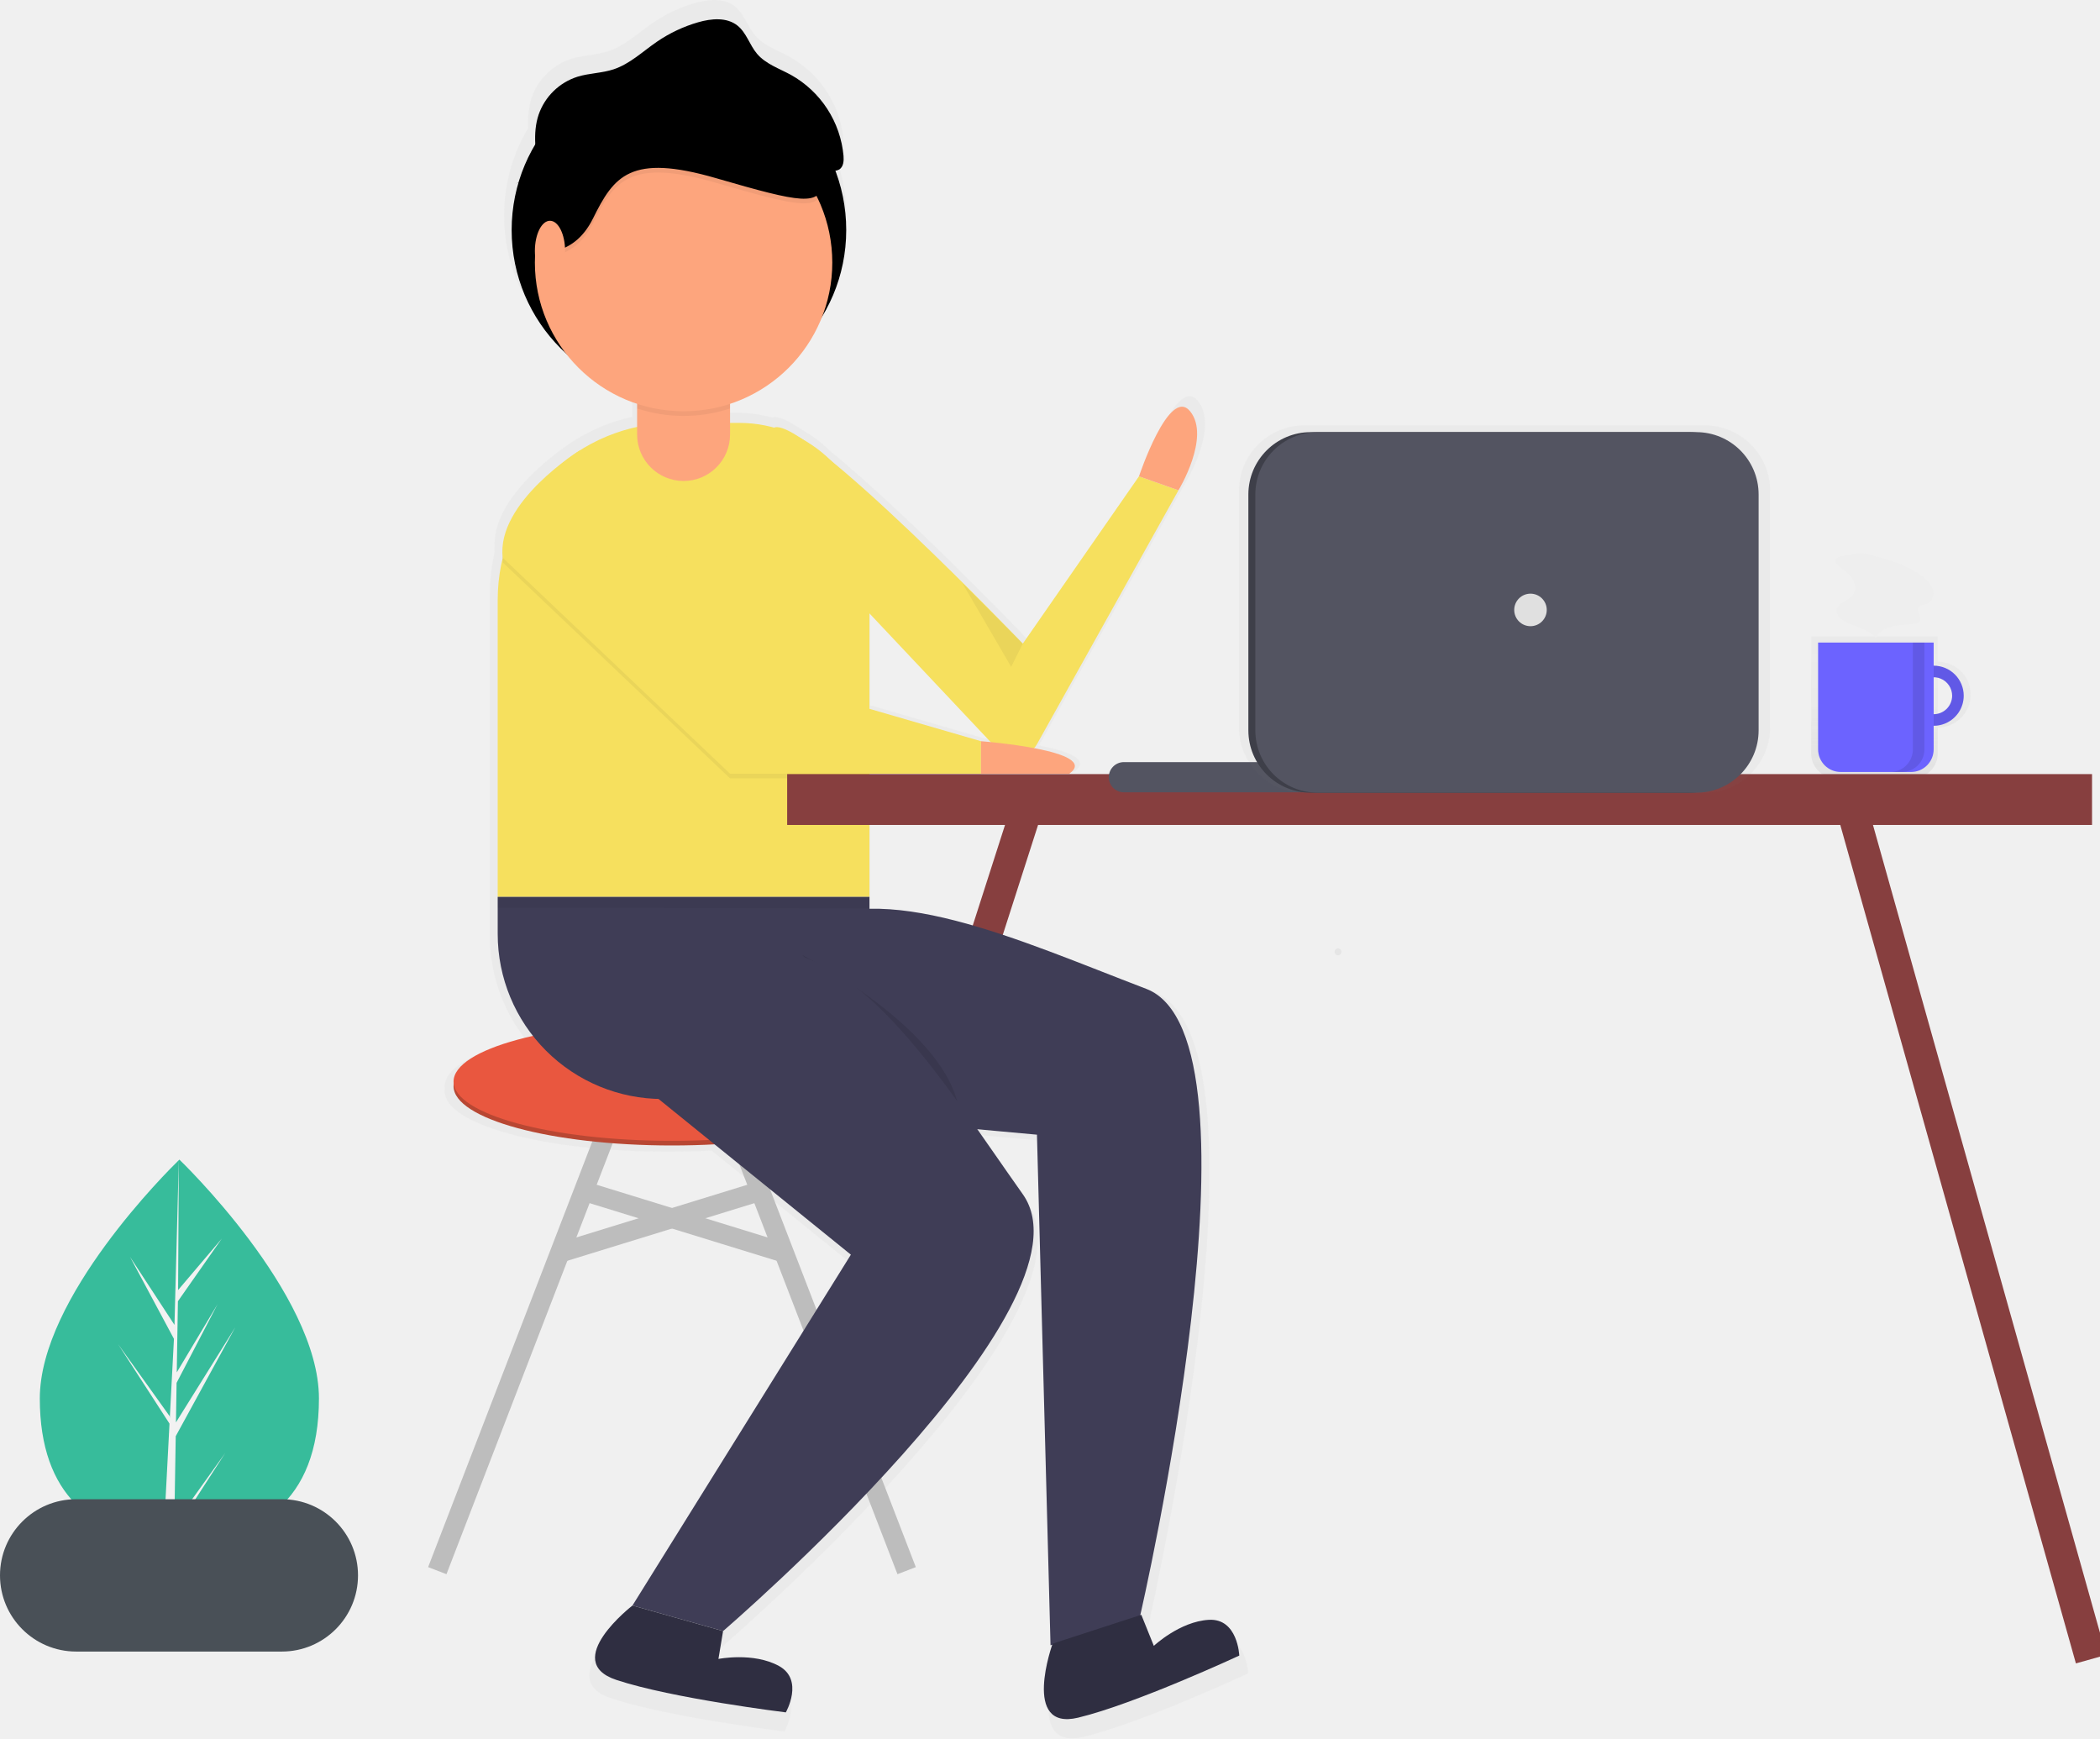
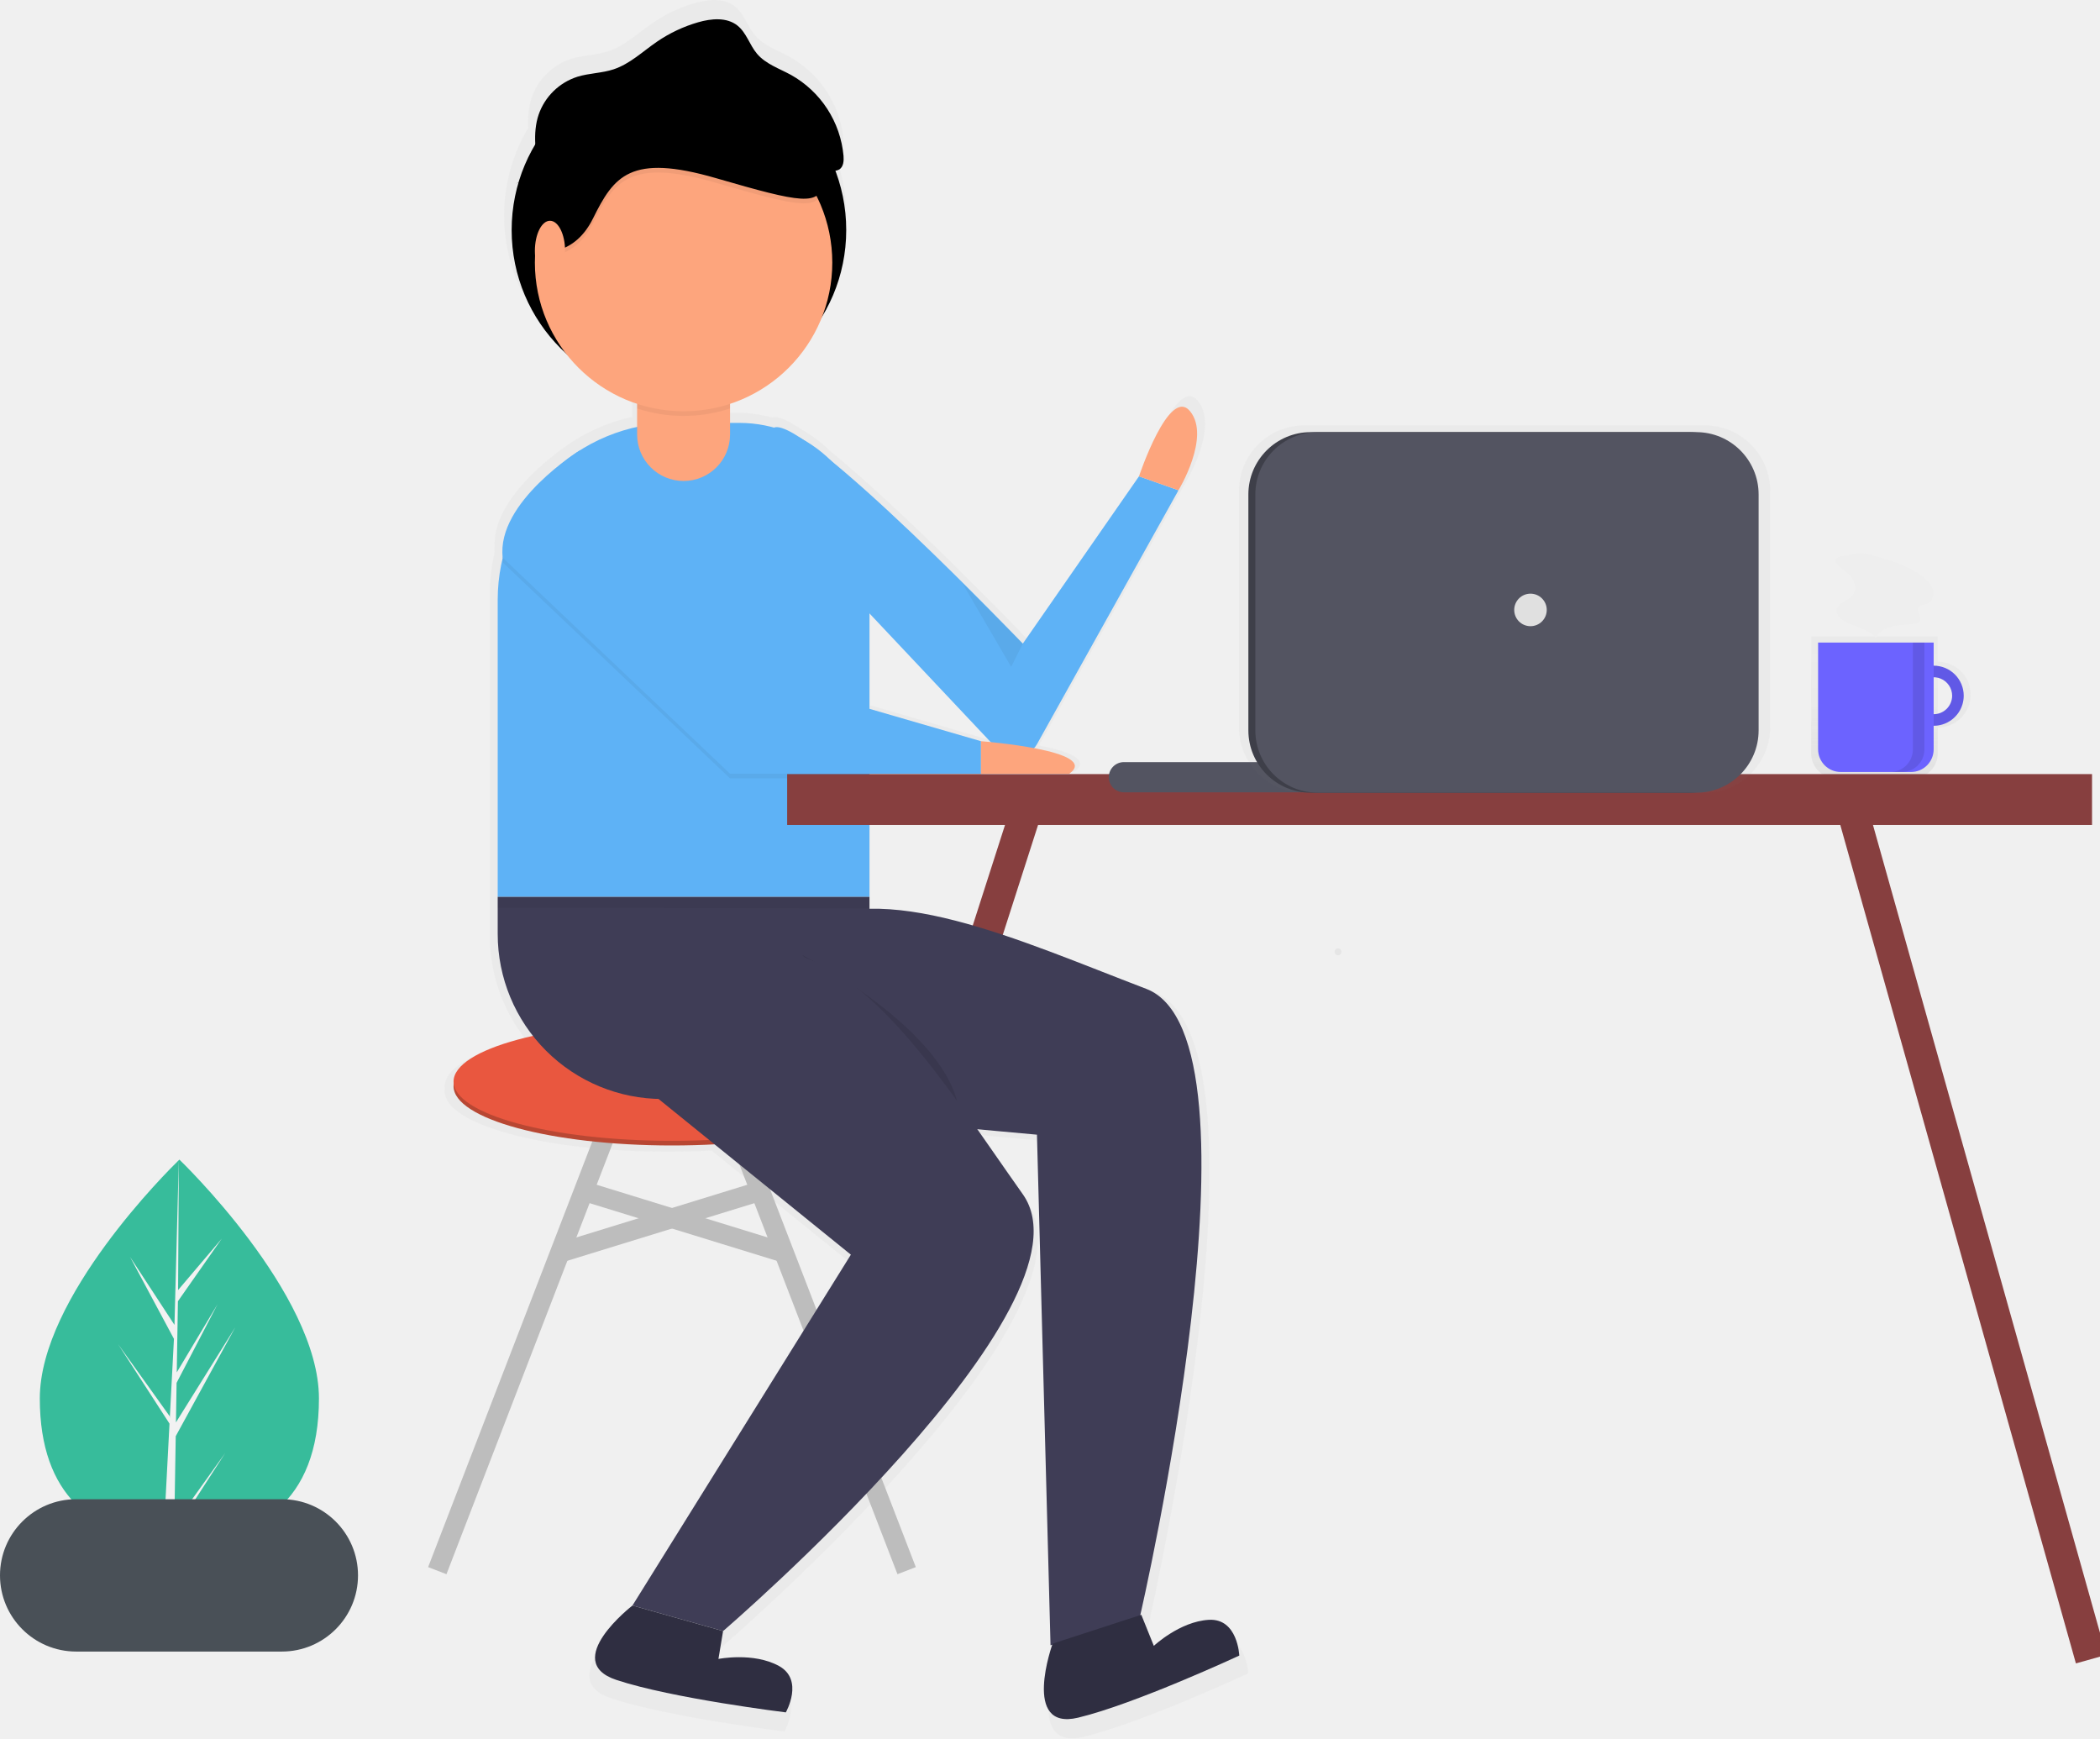
<svg xmlns="http://www.w3.org/2000/svg" width="534" height="442" viewBox="0 0 534 442" fill="none">
  <g clip-path="url(#clip0)">
    <path d="M81.104 355.563C81.104 382.287 65.214 391.619 45.615 391.619C45.158 391.619 44.704 391.615 44.253 391.602C43.345 391.582 42.445 391.543 41.557 391.479C23.866 390.228 10.123 380.415 10.123 355.563C10.123 329.845 42.988 297.391 45.467 294.982L45.471 294.979C45.565 294.886 45.615 294.839 45.615 294.839C45.615 294.839 81.104 328.836 81.104 355.563Z" fill="#37BC9B" />
    <path d="M44.32 387.53L57.301 369.396L44.288 389.521L44.253 391.602C43.345 391.582 42.445 391.543 41.557 391.479L42.956 364.742L42.946 364.535L42.97 364.496L43.101 361.97L30.055 341.794L43.141 360.076L43.173 360.611L44.231 340.41L33.062 319.563L44.367 336.861L45.467 294.982L45.471 294.839V294.979L45.289 328.005L56.406 314.912L45.242 330.848L44.949 348.936L55.331 331.579L44.904 351.599L44.741 361.654L59.812 337.493L44.685 365.164L44.32 387.53Z" fill="#F2F2F2" />
    <g opacity="0.7">
      <path opacity="0.7" d="M492.738 168.245V161.809H460.553V191.577C460.553 193.241 461.214 194.837 462.391 196.014C463.568 197.191 465.164 197.852 466.829 197.852H486.462C488.127 197.852 489.723 197.191 490.9 196.014C492.077 194.837 492.738 193.241 492.738 191.577V184.979C494.958 184.979 497.086 184.098 498.655 182.529C500.225 180.96 501.106 178.832 501.106 176.612C501.106 174.393 500.225 172.265 498.655 170.696C497.086 169.127 494.958 168.245 492.738 168.245ZM492.738 181.761V171.464C494.104 171.464 495.414 172.006 496.379 172.972C497.345 173.937 497.888 175.247 497.888 176.612C497.888 177.978 497.345 179.288 496.379 180.253C495.414 181.219 494.104 181.761 492.738 181.761Z" fill="url(#paint0_linear)" />
    </g>
    <path d="M491.703 169.253C490.191 169.253 488.714 169.701 487.458 170.54C486.201 171.38 485.222 172.573 484.644 173.969C484.065 175.365 483.914 176.901 484.209 178.383C484.504 179.865 485.231 181.226 486.3 182.294C487.368 183.363 488.73 184.09 490.212 184.385C491.694 184.68 493.23 184.528 494.627 183.95C496.023 183.372 497.216 182.393 498.055 181.137C498.895 179.88 499.343 178.403 499.343 176.892C499.343 174.866 498.538 172.923 497.105 171.49C495.672 170.058 493.729 169.253 491.703 169.253ZM491.703 181.593C490.773 181.593 489.864 181.318 489.09 180.801C488.317 180.285 487.715 179.55 487.359 178.691C487.003 177.832 486.91 176.887 487.091 175.975C487.273 175.063 487.72 174.225 488.378 173.568C489.035 172.911 489.873 172.463 490.785 172.281C491.697 172.1 492.643 172.193 493.502 172.549C494.361 172.905 495.095 173.507 495.612 174.28C496.129 175.054 496.404 175.962 496.404 176.892C496.404 178.139 495.909 179.335 495.027 180.217C494.146 181.098 492.95 181.593 491.703 181.593Z" fill="#6C63FF" />
    <path opacity="0.1" d="M491.703 169.253C490.191 169.253 488.714 169.701 487.458 170.54C486.201 171.38 485.222 172.573 484.644 173.969C484.065 175.365 483.914 176.901 484.209 178.383C484.504 179.865 485.231 181.226 486.3 182.294C487.368 183.363 488.73 184.09 490.212 184.385C491.694 184.68 493.23 184.528 494.627 183.95C496.023 183.372 497.216 182.393 498.055 181.137C498.895 179.88 499.343 178.403 499.343 176.892C499.343 174.866 498.538 172.923 497.105 171.49C495.672 170.058 493.729 169.253 491.703 169.253ZM491.703 181.593C490.773 181.593 489.864 181.318 489.09 180.801C488.317 180.285 487.715 179.55 487.359 178.691C487.003 177.832 486.91 176.887 487.091 175.975C487.273 175.063 487.72 174.225 488.378 173.568C489.035 172.911 489.873 172.463 490.785 172.281C491.697 172.1 492.643 172.193 493.502 172.549C494.361 172.905 495.095 173.507 495.612 174.28C496.129 175.054 496.404 175.962 496.404 176.892C496.404 178.139 495.909 179.335 495.027 180.217C494.146 181.098 492.95 181.593 491.703 181.593Z" fill="black" />
    <path d="M462.316 163.376H491.703V190.525C491.703 192.053 491.096 193.518 490.015 194.598C488.935 195.678 487.47 196.285 485.942 196.285H468.076C466.549 196.285 465.083 195.678 464.003 194.598C462.923 193.518 462.316 192.053 462.316 190.525V163.376Z" fill="#6C63FF" />
    <path opacity="0.1" d="M486.413 163.376V190.555C486.413 192.075 485.809 193.532 484.735 194.607C483.66 195.681 482.202 196.285 480.683 196.285H483.621C485.141 196.285 486.599 195.681 487.673 194.607C488.748 193.532 489.352 192.075 489.352 190.555V163.376H486.413Z" fill="black" />
    <path d="M468.115 141.471C467.864 141.479 467.617 141.542 467.393 141.656C467.168 141.77 466.972 141.931 466.817 142.13C466.432 142.828 467.13 143.616 467.768 144.096C468.945 144.983 470.187 145.854 470.987 147.092C471.788 148.33 472.039 150.058 471.164 151.244C470.021 152.794 467.295 153.127 467.032 155.034C466.862 156.258 467.921 157.302 468.993 157.916C471.64 159.432 475.053 159.837 476.97 162.209C477.763 160.579 479.537 159.636 481.306 159.233C483.074 158.831 484.911 158.861 486.704 158.588C486.997 158.582 487.285 158.508 487.543 158.371C487.802 158.233 488.025 158.037 488.194 157.798C488.695 156.781 487.267 155.561 487.76 154.54C488.135 153.763 489.237 153.823 490.042 153.512C491.353 153.005 491.893 151.319 491.521 149.964C491.149 148.609 490.098 147.55 488.994 146.682C486.016 144.342 482.435 142.966 478.813 141.976C477.129 141.516 475.151 140.794 473.402 140.725C471.713 140.657 469.787 141.185 468.115 141.471Z" fill="#EEEEEE" />
    <path d="M261.859 203.224L200.413 394.623" stroke="#873F3F" stroke-width="8" stroke-miterlimit="10" />
    <g opacity="0.7">
      <path opacity="0.7" d="M309.467 416.18C301.908 416.618 295.175 422.949 295.175 422.949L291.919 414.873L291.653 414.96C293.244 407.998 325.606 264.487 293.21 252.115C268.316 242.608 241.912 230.843 221.225 231.285V197.383H250.227V196.175H273.188C277.589 193.032 271.194 190.87 264.046 189.519C264.337 189.186 264.594 188.824 264.812 188.438L301.587 122.47C301.587 122.47 310.046 108.575 304.608 101.929C299.17 95.284 291.315 118.845 291.315 118.845L261.104 162.343C261.104 162.343 230.612 130.567 211.215 114.765C209.062 112.632 206.634 110.797 203.994 109.308C200.453 106.913 197.773 105.672 196.451 106.158C196.438 106.163 196.427 106.172 196.414 106.177C193.474 105.363 190.438 104.951 187.388 104.95H184.971V99.993C190.385 98.205 195.338 95.246 199.477 91.324C203.616 87.403 206.838 82.617 208.915 77.308C212.324 71.663 214.405 65.318 215.003 58.752C215.601 52.185 214.699 45.569 212.366 39.402C212.726 39.359 213.073 39.239 213.383 39.049C214.477 38.345 214.586 36.804 214.48 35.507C214.083 31.154 212.632 26.964 210.251 23.298C207.871 19.631 204.634 16.6 200.819 14.466C197.757 12.792 194.251 11.639 191.994 8.979C190.054 6.693 189.239 3.496 186.892 1.631C184.103 -0.585 180.075 -0.204 176.653 0.785C172.845 1.887 169.237 3.589 165.966 5.827C162.265 8.362 158.924 11.618 154.663 13.021C151.635 14.018 148.352 13.998 145.305 14.935C142.966 15.676 140.834 16.953 139.078 18.666C137.322 20.378 135.991 22.478 135.192 24.797C134.416 27.288 134.122 29.904 134.327 32.505C132.474 35.602 131.015 38.918 129.986 42.377C129.758 42.5 129.529 42.621 129.303 42.748L129.966 42.45C127.655 50.25 127.578 58.541 129.744 66.382C131.91 74.224 136.233 81.3 142.221 86.808C146.952 92.966 153.426 97.561 160.802 99.993V105.99C155.54 107.125 150.519 109.181 145.973 112.063L145.966 112.055C145.966 112.055 145.581 112.293 144.92 112.737C144.854 112.782 144.788 112.826 144.722 112.871C140.251 115.905 125.269 126.991 125.775 138.971C125.755 139.432 125.758 139.894 125.783 140.357C124.965 143.819 124.551 147.365 124.549 150.922V237.861C124.537 247.467 127.766 256.797 133.713 264.341C121.104 267.167 113.068 271.441 113.068 276.223C113.132 276.624 113.132 277.031 113.068 277.432C113.068 285.94 138.497 292.837 169.866 292.837C173.658 292.837 177.363 292.735 180.947 292.543L216.391 321.232L159.594 412.457C159.594 412.457 140.863 426.956 155.364 431.789C169.866 436.622 199.473 440.247 199.473 440.247C199.473 440.247 204.306 431.789 197.66 428.164C191.013 424.539 181.95 426.352 181.95 426.352L183.158 419.102C183.158 419.102 281.647 334.523 261.104 305.524C257.173 299.976 253.243 294.252 249.279 288.617L264.783 290.03L268.311 422.802L268.752 422.659C267.867 425.267 261.603 444.953 275.487 441.622C290.351 438.055 317.396 425.476 317.396 425.476C317.396 425.476 317.025 415.741 309.467 416.18ZM250.227 187.717L221.225 179.298V154.489L252.747 187.947C251.198 187.792 250.227 187.717 250.227 187.717Z" fill="url(#paint1_linear)" />
    </g>
    <path d="M172.644 101.026C196.138 101.026 215.184 81.983 215.184 58.493C215.184 35.002 196.138 15.959 172.644 15.959C149.15 15.959 130.105 35.002 130.105 58.493C130.105 81.983 149.15 101.026 172.644 101.026Z" fill="black" />
-     <path d="M221.092 155.965L253.556 190.422C254.239 191.147 255.084 191.701 256.022 192.039C256.96 192.377 257.965 192.489 258.954 192.366C259.943 192.244 260.89 191.889 261.717 191.332C262.543 190.775 263.227 190.031 263.713 189.161L299.671 124.655L289.627 121.111L260.086 163.644C260.086 163.644 204.627 105.848 196.868 108.706C189.109 111.563 221.092 155.965 221.092 155.965Z" fill="#F6E05E" />
+     <path d="M221.092 155.965L253.556 190.422C254.239 191.147 255.084 191.701 256.022 192.039C256.96 192.377 257.965 192.489 258.954 192.366C259.943 192.244 260.89 191.889 261.717 191.332C262.543 190.775 263.227 190.031 263.713 189.161L299.671 124.655L289.627 121.111L260.086 163.644C260.086 163.644 204.627 105.848 196.868 108.706C189.109 111.563 221.092 155.965 221.092 155.965Z" fill="#5eb2f6" />
    <path d="M159.055 275.294L111.198 399.349" stroke="#BDBDBD" stroke-width="5" stroke-miterlimit="10" />
    <path d="M182.688 275.294L230.545 399.349" stroke="#BDBDBD" stroke-width="5" stroke-miterlimit="10" />
    <path d="M170.872 291.244C201.544 291.244 226.409 284.5 226.409 276.18C226.409 267.86 201.544 261.116 170.872 261.116C140.199 261.116 115.334 267.86 115.334 276.18C115.334 284.5 140.199 291.244 170.872 291.244Z" fill="#B84733" />
    <path d="M170.872 290.062C201.544 290.062 226.409 283.318 226.409 274.999C226.409 266.679 201.544 259.935 170.872 259.935C140.199 259.935 115.334 266.679 115.334 274.999C115.334 283.318 140.199 290.062 170.872 290.062Z" fill="#E9573F" />
    <path d="M147.502 302.55L199.903 318.694" stroke="#BDBDBD" stroke-width="5" stroke-miterlimit="10" />
    <path d="M194.241 302.55L141.841 318.694" stroke="#BDBDBD" stroke-width="5" stroke-miterlimit="10" />
-     <path d="M171.518 107.524H188.006C196.781 107.524 205.196 111.009 211.401 117.213C217.606 123.417 221.092 131.832 221.092 140.605V228.035H126.56V152.476C126.56 140.554 131.297 129.12 139.728 120.69C148.159 112.26 159.595 107.524 171.518 107.524Z" fill="#F6E05E" />
+     <path d="M171.518 107.524H188.006C196.781 107.524 205.196 111.009 211.401 117.213C217.606 123.417 221.092 131.832 221.092 140.605V228.035H126.56V152.476C126.56 140.554 131.297 129.12 139.728 120.69C148.159 112.26 159.595 107.524 171.518 107.524Z" fill="#5eb2f6" />
    <path d="M126.56 228.035H221.092V279.429H168.508C157.383 279.429 146.713 275.01 138.846 267.144C130.979 259.279 126.56 248.61 126.56 237.487V228.035Z" fill="#3F3D56" />
    <path opacity="0.05" d="M127.837 142.992L185.642 197.907H249.451V189.637L194.505 173.687L147.502 115.652C147.502 115.652 126.159 128.837 127.837 142.992Z" fill="black" />
-     <path d="M127.837 141.81L185.642 196.726H249.451V188.455L194.505 172.505L147.502 114.471C147.502 114.471 126.159 127.656 127.837 141.81Z" fill="#F6E05E" />
+     <path d="M127.837 141.81L185.642 196.726H249.451V188.455L194.505 172.505L147.502 114.471C147.502 114.471 126.159 127.656 127.837 141.81Z" fill="#5eb2f6" />
    <path d="M249.451 188.455C249.451 188.455 280.174 190.818 271.903 196.726H249.451V188.455Z" fill="#FDA57D" />
    <path d="M289.627 121.111C289.627 121.111 297.308 98.072 302.626 104.57C307.943 111.068 299.671 124.655 299.671 124.655L289.627 121.111Z" fill="#FDA57D" />
    <path opacity="0.05" d="M126.56 228.035V230.792L221.092 230.988V228.035H126.56Z" fill="black" />
    <path d="M200.095 282.704L263.684 288.499L267.134 418.327L289.899 410.916C289.899 410.916 323.946 263.823 291.48 251.425C259.014 239.026 223.92 222.699 202.968 236.005C182.015 249.311 200.095 282.704 200.095 282.704Z" fill="#3F3D56" />
    <path opacity="0.1" d="M203.958 242.803C203.958 242.803 238.817 260.525 243.543 280.611L203.958 242.803Z" fill="black" />
    <path d="M166.737 278.838L216.365 319.009L160.828 408.21L183.87 414.708C183.87 414.708 280.174 332.005 260.086 303.649C239.998 275.294 219.91 242.213 195.096 241.622C170.281 241.031 166.737 278.838 166.737 278.838Z" fill="#3F3D56" />
    <path opacity="0.05" d="M244.725 148.285L257.132 169.552L260.086 163.644L244.725 148.285Z" fill="black" />
    <path d="M160.828 408.21C160.828 408.21 142.512 422.388 156.692 427.114C170.872 431.84 199.822 435.384 199.822 435.384C199.822 435.384 204.549 427.114 198.05 423.569C191.551 420.025 182.688 421.797 182.688 421.797L183.87 414.708L160.828 408.21Z" fill="#2F2E41" />
    <path d="M267.662 417.907C267.662 417.907 259.617 440.216 274.151 436.728C288.685 433.241 315.13 420.941 315.13 420.941C315.13 420.941 314.767 411.422 307.377 411.851C299.986 412.279 293.402 418.47 293.402 418.47L290.218 410.573L267.662 417.907Z" fill="#2F2E41" />
    <path d="M173.826 86.848H173.826C167.3 86.848 162.009 92.138 162.009 98.663V110.478C162.009 117.003 167.3 122.292 173.826 122.292H173.826C180.352 122.292 185.642 117.003 185.642 110.478V98.663C185.642 92.138 180.352 86.848 173.826 86.848Z" fill="#FDA57D" />
    <path opacity="0.05" d="M173.826 88.03C170.692 88.03 167.686 89.274 165.47 91.49C163.254 93.706 162.009 96.711 162.009 99.844V103.859C169.685 106.383 177.967 106.383 185.642 103.859V99.844C185.642 96.711 184.397 93.706 182.181 91.49C179.965 89.274 176.96 88.03 173.826 88.03Z" fill="black" />
    <path d="M173.826 104.57C194.709 104.57 211.639 87.643 211.639 66.763C211.639 45.883 194.709 28.956 173.826 28.956C152.942 28.956 136.013 45.883 136.013 66.763C136.013 87.643 152.942 104.57 173.826 104.57Z" fill="#FDA57D" />
    <path opacity="0.05" d="M136.013 65.047C136.013 65.047 145.466 67.483 150.784 56.741C156.101 45.998 160.237 40.139 182.097 46.486C203.958 52.834 208.355 53.609 209.406 47.606C210.124 43.504 202.351 33.541 197.356 27.642C194.919 24.765 190.943 23.048 186.693 23.048H162.009L147.239 29.884L136.013 39.65L133.65 52.834L136.013 65.047Z" fill="black" />
    <path d="M136.013 63.866C136.013 63.866 145.466 66.302 150.784 55.559C156.101 44.817 160.237 38.957 182.097 45.305C203.958 51.653 208.355 52.427 209.406 46.425C210.124 42.323 202.351 32.36 197.356 26.461C194.919 23.584 190.943 21.867 186.693 21.867H162.009L147.239 28.703L136.013 38.469L133.65 51.653L136.013 63.866Z" fill="black" />
    <path d="M139.853 71.489C141.974 71.489 143.694 68.051 143.694 63.809C143.694 59.568 141.974 56.13 139.853 56.13C137.732 56.13 136.013 59.568 136.013 63.809C136.013 68.051 137.732 71.489 139.853 71.489Z" fill="#FDA57D" />
    <path d="M137.109 44.049C136.232 39.103 135.371 33.91 136.967 29.148C137.748 26.881 139.05 24.828 140.767 23.154C142.484 21.479 144.569 20.23 146.855 19.505C149.835 18.59 153.046 18.609 156.006 17.634C160.173 16.262 163.439 13.078 167.059 10.6C170.257 8.411 173.785 6.746 177.508 5.669C180.854 4.702 184.793 4.33 187.52 6.497C189.815 8.32 190.612 11.446 192.509 13.681C194.716 16.282 198.145 17.41 201.138 19.047C204.869 21.134 208.034 24.098 210.362 27.682C212.689 31.267 214.109 35.365 214.497 39.621C214.6 40.889 214.494 42.396 213.424 43.085C212.759 43.423 212.01 43.559 211.269 43.478C196.157 43.262 181.026 43.045 165.976 41.658C161.297 41.227 156.609 40.682 151.914 40.86C144.648 41.143 137.552 43.145 131.209 46.701" fill="black" />
    <path d="M71.668 381.185H19.37C8.672 381.185 0 389.855 0 400.551V400.551C0 411.247 8.672 419.918 19.37 419.918H71.668C82.365 419.918 91.037 411.247 91.037 400.551C91.037 389.855 82.365 381.185 71.668 381.185Z" fill="#495057" />
    <path d="M340.241 242.902C340.471 242.894 340.689 242.797 340.848 242.632C341.008 242.466 341.097 242.245 341.097 242.016C341.097 241.786 341.008 241.565 340.848 241.4C340.689 241.234 340.471 241.137 340.241 241.13C340.012 241.137 339.794 241.234 339.634 241.4C339.475 241.565 339.385 241.786 339.385 242.016C339.385 242.245 339.475 242.466 339.634 242.632C339.794 242.797 340.012 242.894 340.241 242.902Z" fill="url(#paint2_linear)" />
    <path d="M470.279 203.224L531.725 421.851" stroke="#873F3F" stroke-width="8" stroke-miterlimit="10" />
    <path d="M531.974 196.821H200.164V209.75H531.974V196.821Z" fill="#873F3F" />
    <path d="M332.462 193.772H285.787C283.666 193.772 281.947 195.491 281.947 197.612V197.612C281.947 199.732 283.666 201.452 285.787 201.452H332.462C334.583 201.452 336.302 199.732 336.302 197.612C336.302 195.491 334.583 193.772 332.462 193.772Z" fill="#535461" />
    <g opacity="0.7">
      <path opacity="0.7" d="M433.458 108.151H331.706C322.497 108.151 315.033 115.614 315.033 124.821V184.877C315.033 194.084 322.497 201.547 331.706 201.547H433.458C442.666 201.547 450.13 194.084 450.13 184.877V124.821C450.13 115.614 442.666 108.151 433.458 108.151Z" fill="url(#paint3_linear)" />
    </g>
    <path d="M429.564 109.874H333.296C324.54 109.874 317.441 116.971 317.441 125.726V185.695C317.441 194.45 324.54 201.547 333.296 201.547H429.564C438.321 201.547 445.419 194.45 445.419 185.695V125.726C445.419 116.971 438.321 109.874 429.564 109.874Z" fill="#3E3F49" />
    <path d="M431.337 109.874H335.069C326.312 109.874 319.214 116.971 319.214 125.726V185.695C319.214 194.45 326.312 201.547 335.069 201.547H431.337C440.093 201.547 447.192 194.45 447.192 185.695V125.726C447.192 116.971 440.093 109.874 431.337 109.874Z" fill="#535461" />
    <path d="M389.181 159.214C391.465 159.214 393.317 157.362 393.317 155.079C393.317 152.795 391.465 150.943 389.181 150.943C386.897 150.943 385.046 152.795 385.046 155.079C385.046 157.362 386.897 159.214 389.181 159.214Z" fill="#E0E0E0" />
  </g>
  <defs>
    <linearGradient id="paint0_linear" x1="480.83" y1="197.852" x2="480.83" y2="161.809" gradientUnits="userSpaceOnUse">
      <stop stop-color="#808080" stop-opacity="0.25" />
      <stop offset="0.535" stop-color="#808080" stop-opacity="0.12" />
      <stop offset="1" stop-color="#808080" stop-opacity="0.1" />
    </linearGradient>
    <linearGradient id="paint1_linear" x1="105157" y1="364256" x2="105157" y2="33544.4" gradientUnits="userSpaceOnUse">
      <stop stop-color="#808080" stop-opacity="0.25" />
      <stop offset="0.535" stop-color="#808080" stop-opacity="0.12" />
      <stop offset="1" stop-color="#808080" stop-opacity="0.1" />
    </linearGradient>
    <linearGradient id="paint2_linear" x1="1581.84" y1="1104.33" x2="1581.84" y2="1099.02" gradientUnits="userSpaceOnUse">
      <stop stop-color="#808080" stop-opacity="0.25" />
      <stop offset="0.535" stop-color="#808080" stop-opacity="0.12" />
      <stop offset="1" stop-color="#808080" stop-opacity="0.1" />
    </linearGradient>
    <linearGradient id="paint3_linear" x1="87795.9" y1="31973" x2="87795.9" y2="17206.9" gradientUnits="userSpaceOnUse">
      <stop stop-color="#808080" stop-opacity="0.25" />
      <stop offset="0.535" stop-color="#808080" stop-opacity="0.12" />
      <stop offset="1" stop-color="#808080" stop-opacity="0.1" />
    </linearGradient>
    <clipPath id="clip0">
      <rect width="534" height="442" fill="white" />
    </clipPath>
  </defs>
</svg>
